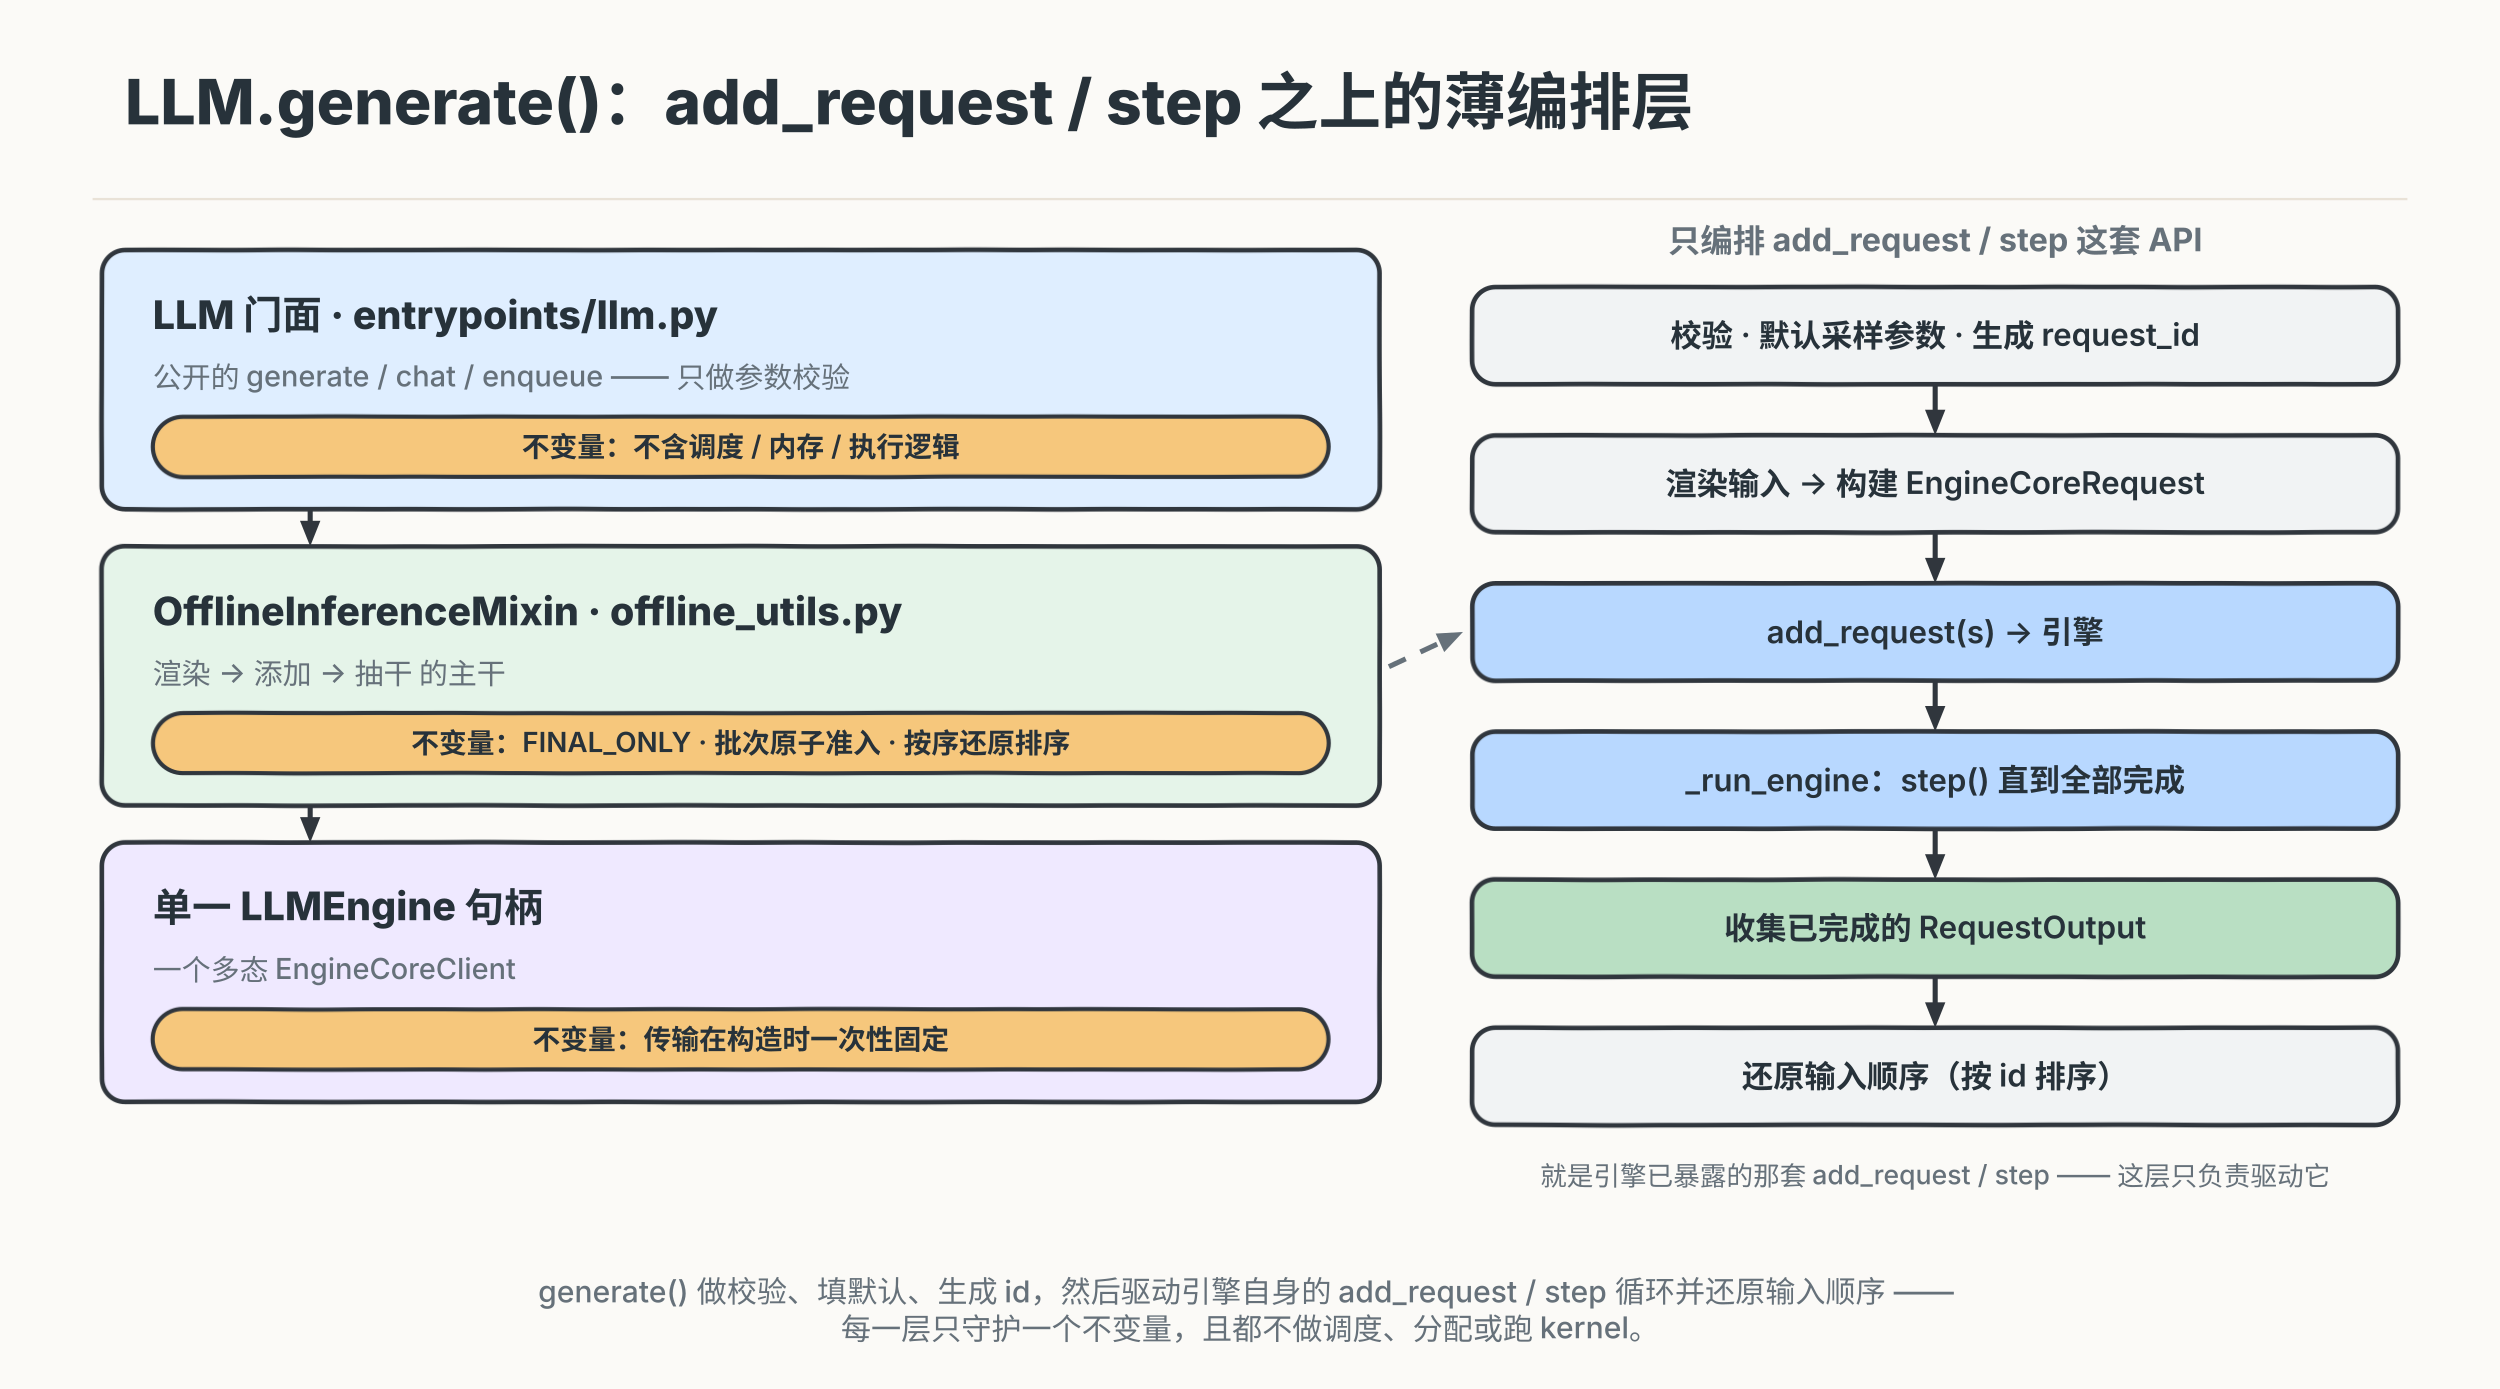
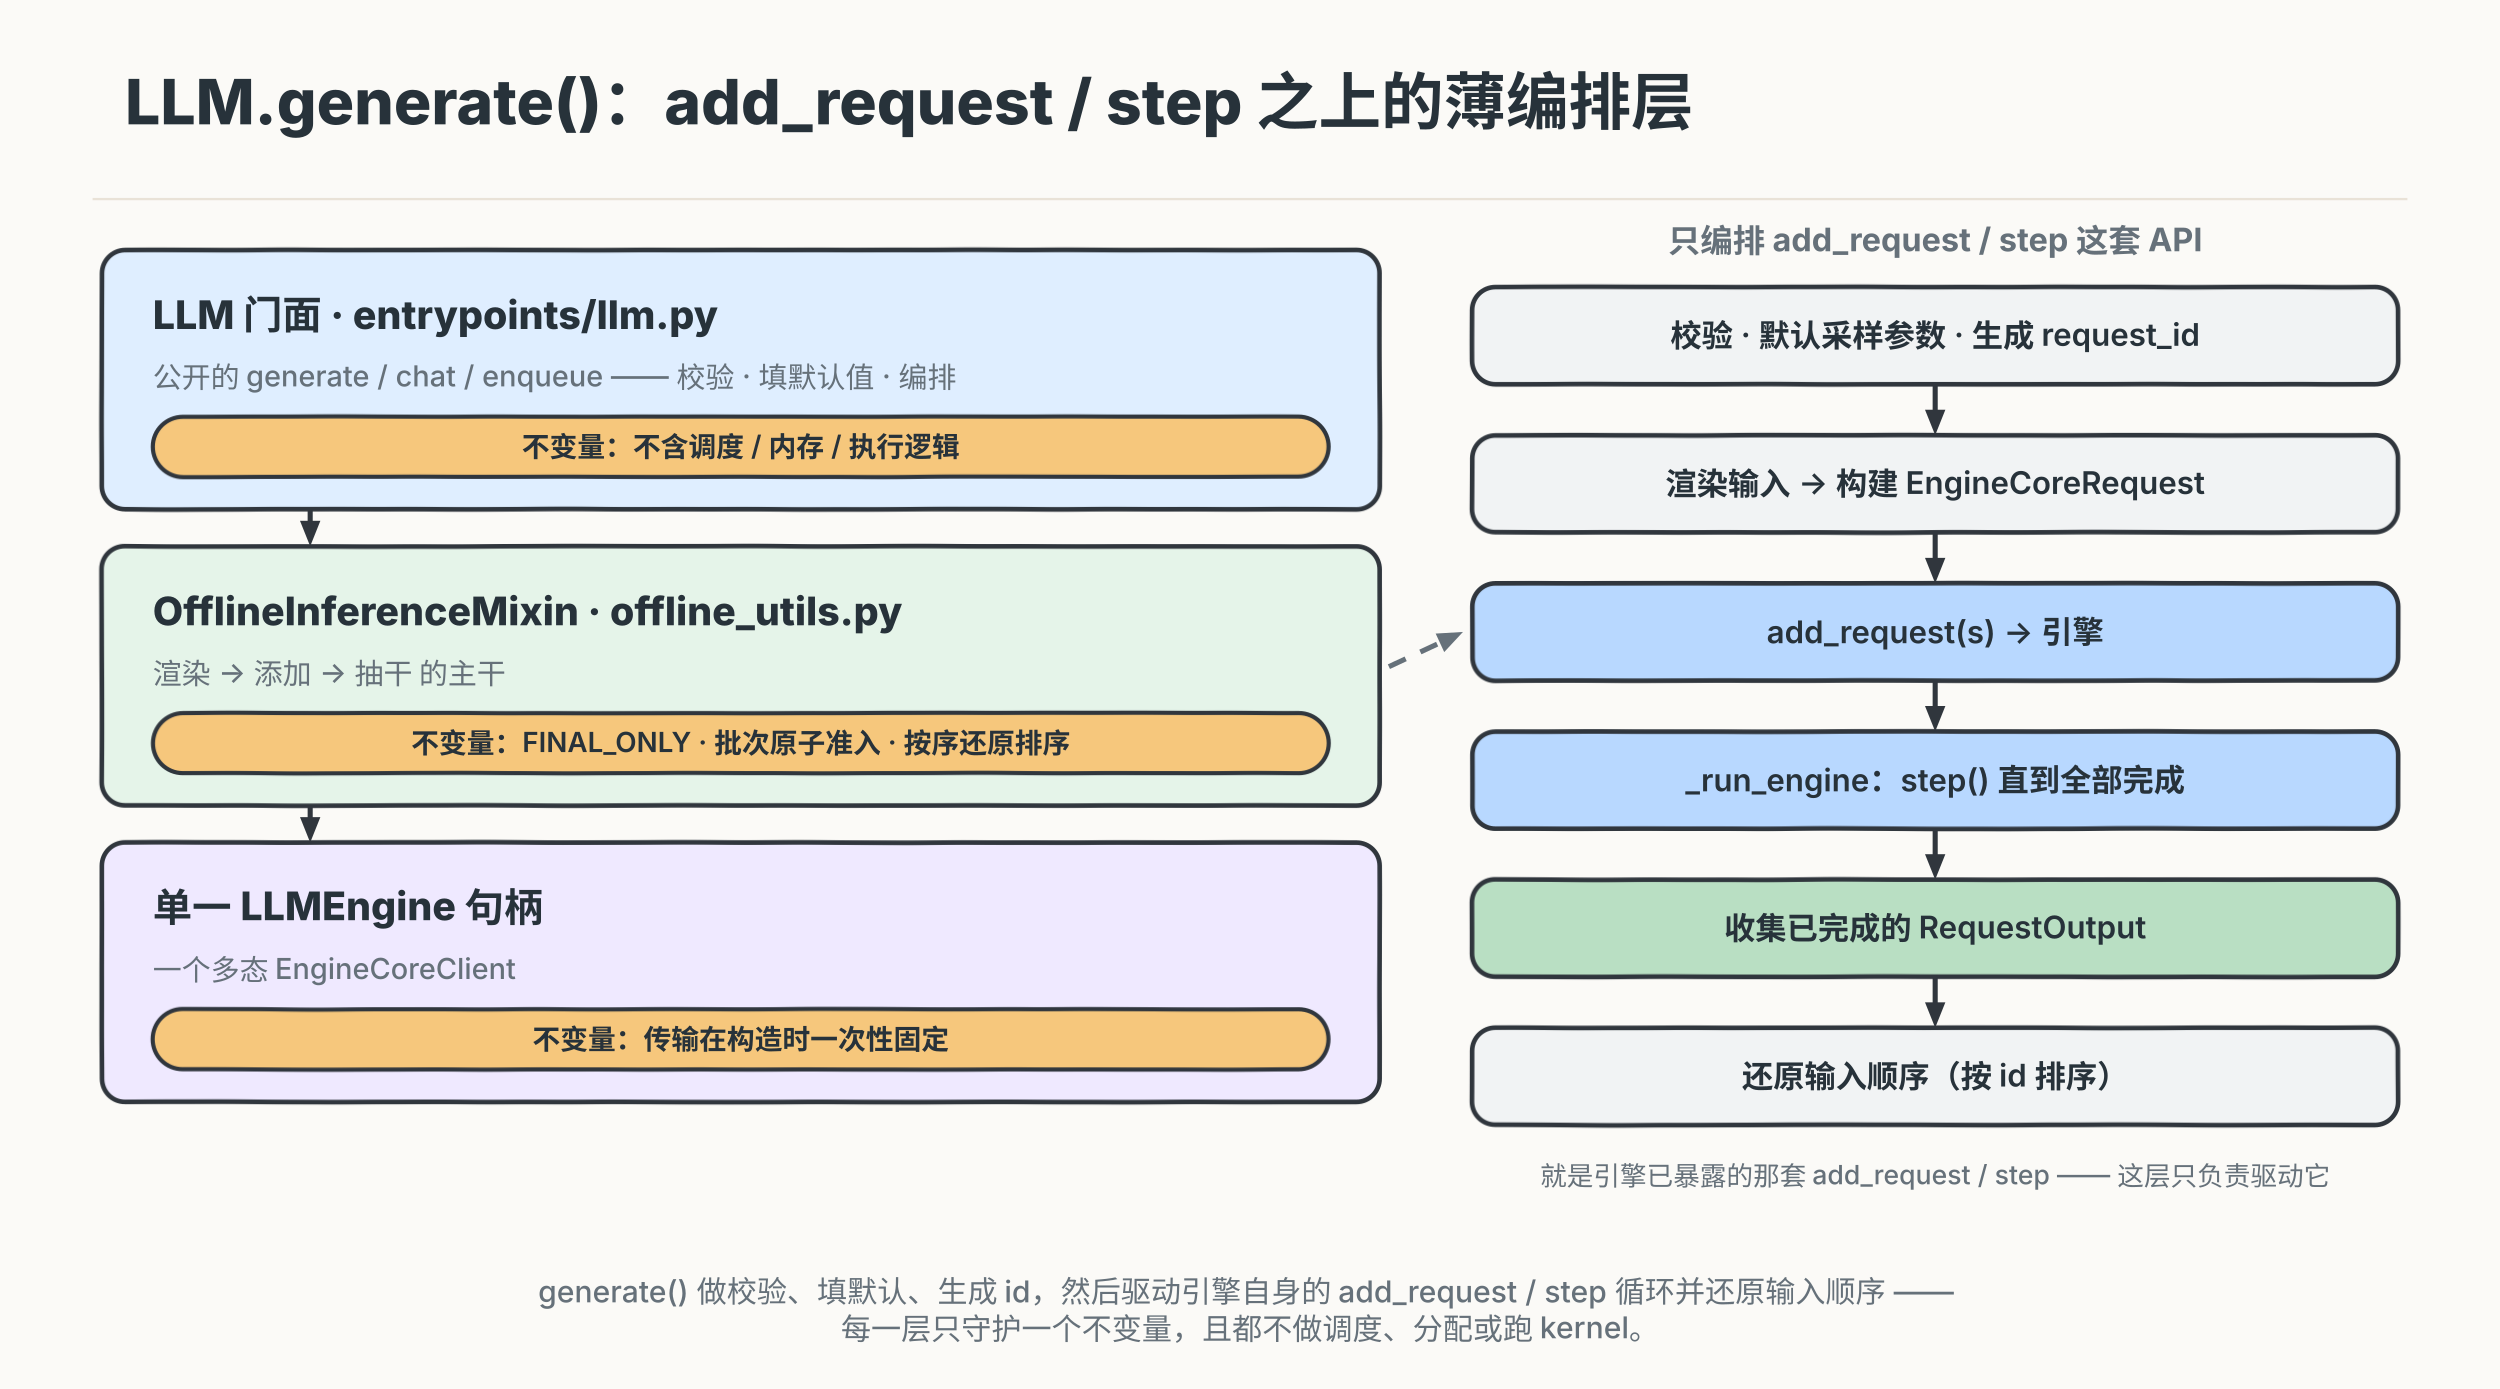
<svg xmlns="http://www.w3.org/2000/svg" width="1080" height="600" viewBox="0 0 1080 600" role="img" aria-label="LLM.generate()：add_request / step 之上的薄编排层">
  <defs>
    <filter id="roughen">
      <feTurbulence type="fractalNoise" baseFrequency="0.018" numOctaves="2" seed="7" result="noise" />
      <feDisplacementMap in="SourceGraphic" in2="noise" scale="0.55" />
    </filter>
    <marker id="arrow" viewBox="0 0 12 12" refX="9.2" refY="6" markerUnits="userSpaceOnUse" markerWidth="12" markerHeight="12" orient="auto-start-reverse">
      <path d="M 1.5 2 L 11 6 L 1.5 10 z" fill="#30363d" />
    </marker>
    <style>
    text { font-family: Inter, -apple-system, BlinkMacSystemFont, "Segoe UI", "PingFang SC", "Noto Sans CJK SC", Arial, sans-serif; }
    .rough { filter: url(#roughen); }
  </style>
  </defs>
  <rect width="1080" height="600" fill="#fbfaf7" />
  <path d="M 40 86 H 1040" stroke="#e9e2d7" stroke-width="1" />
  <text x="54" y="53.72" text-anchor="start" font-size="27" font-weight="800" fill="#27323a">
    <tspan x="54" dy="0">LLM.generate()：add_request / step 之上的薄编排层</tspan>
  </text>
  <rect class="rough" x="44" y="108" width="552" height="112" rx="10" fill="#dfeeff" stroke="#30363d" stroke-width="2" />
  <text x="66" y="142.12" text-anchor="start" font-size="17" font-weight="800" fill="#27323a">
    <tspan x="66" dy="0">LLM 门面  ·  entrypoints/llm.py</tspan>
  </text>
  <text x="66" y="167.5" text-anchor="start" font-size="12.5" font-weight="500" fill="#66717a">
-     <tspan x="66" dy="0">公开的 generate / chat / enqueue —— 只做参数校验</tspan>
+     <tspan x="66" dy="0">公开的 generate / chat / enqueue —— 校验 · 填默认值 · 编排</tspan>
  </text>
  <rect class="rough" x="66" y="180" width="508" height="26" rx="13" fill="#f6c77c" stroke="#30363d" stroke-width="1.8" />
  <text x="320" y="197.32" text-anchor="middle" font-size="12" font-weight="600" fill="#27323a">
    <tspan x="320" dy="0">不变量：不含调度 / 内存 / 执行逻辑</tspan>
  </text>
  <path d="M 134 220 L 134.0 229.0" fill="none" stroke="#30363d" stroke-width="2.2" />
  <path d="M 134 236 L 129.6 225.0 L 138.4 225.0 z" fill="#30363d" />
  <rect class="rough" x="44" y="236" width="552" height="112" rx="10" fill="#e5f4e9" stroke="#30363d" stroke-width="2" />
  <text x="66" y="270.12" text-anchor="start" font-size="17" font-weight="800" fill="#27323a">
    <tspan x="66" dy="0">OfflineInferenceMixin  ·  offline_utils.py</tspan>
  </text>
  <text x="66" y="295.5" text-anchor="start" font-size="12.5" font-weight="500" fill="#66717a">
    <tspan x="66" dy="0">渲染 → 添加 → 抽干 的主干</tspan>
  </text>
  <rect class="rough" x="66" y="308" width="508" height="26" rx="13" fill="#f6c77c" stroke="#30363d" stroke-width="1.8" />
  <text x="320" y="325.32" text-anchor="middle" font-size="12" font-weight="600" fill="#27323a">
    <tspan x="320" dy="0">不变量：FINAL_ONLY · 批次原子准入 · 按序还原排序</tspan>
  </text>
  <path d="M 134 348 L 134.0 357.0" fill="none" stroke="#30363d" stroke-width="2.2" />
  <path d="M 134 364 L 129.6 353.0 L 138.4 353.0 z" fill="#30363d" />
  <rect class="rough" x="44" y="364" width="552" height="112" rx="10" fill="#efe9ff" stroke="#30363d" stroke-width="2" />
  <text x="66" y="398.12" text-anchor="start" font-size="17" font-weight="800" fill="#27323a">
    <tspan x="66" dy="0">单一 LLMEngine 句柄</tspan>
  </text>
  <text x="66" y="423.5" text-anchor="start" font-size="12.5" font-weight="500" fill="#66717a">
    <tspan x="66" dy="0">一个多态 EngineCoreClient</tspan>
  </text>
  <rect class="rough" x="66" y="436" width="508" height="26" rx="13" fill="#f6c77c" stroke="#30363d" stroke-width="1.8" />
  <text x="320" y="453.32" text-anchor="middle" font-size="12" font-weight="600" fill="#27323a">
    <tspan x="320" dy="0">不变量：传输在构造时一次性固定</tspan>
  </text>
  <text x="836" y="109.04" text-anchor="middle" font-size="14" font-weight="700" fill="#66717a">
    <tspan x="836" dy="0">只编排 add_request / step 这套 API</tspan>
  </text>
  <rect class="rough" x="636" y="124" width="400" height="42" rx="10" fill="#f1f3f4" stroke="#30363d" stroke-width="2" />
  <text x="836" y="149.86" text-anchor="middle" font-size="13.5" font-weight="600" fill="#27323a">
    <tspan x="836" dy="0">校验 · 默认采样参数 · 生成 request_id</tspan>
  </text>
  <path d="M 836 166 L 836.0 181.0" fill="none" stroke="#30363d" stroke-width="2.2" />
  <path d="M 836 188 L 831.6 177.0 L 840.4 177.0 z" fill="#30363d" />
  <rect class="rough" x="636" y="188" width="400" height="42" rx="10" fill="#f1f3f4" stroke="#30363d" stroke-width="2" />
  <text x="836" y="213.86" text-anchor="middle" font-size="13.5" font-weight="600" fill="#27323a">
    <tspan x="836" dy="0">渲染输入 → 构建 EngineCoreRequest</tspan>
  </text>
  <path d="M 836 230 L 836.0 245.0" fill="none" stroke="#30363d" stroke-width="2.2" />
  <path d="M 836 252 L 831.6 241.0 L 840.4 241.0 z" fill="#30363d" />
  <rect class="rough" x="636" y="252" width="400" height="42" rx="10" fill="#b8d8ff" stroke="#30363d" stroke-width="2" />
  <text x="836" y="277.86" text-anchor="middle" font-size="13.5" font-weight="600" fill="#27323a">
    <tspan x="836" dy="0">add_request(s) → 引擎</tspan>
  </text>
  <path d="M 836 294 L 836.0 309.0" fill="none" stroke="#30363d" stroke-width="2.2" />
  <path d="M 836 316 L 831.6 305.0 L 840.4 305.0 z" fill="#30363d" />
  <rect class="rough" x="636" y="316" width="400" height="42" rx="10" fill="#b8d8ff" stroke="#30363d" stroke-width="2" />
  <text x="836" y="341.86" text-anchor="middle" font-size="13.5" font-weight="600" fill="#27323a">
    <tspan x="836" dy="0">_run_engine：step() 直到全部完成</tspan>
  </text>
  <path d="M 836 358 L 836.0 373.0" fill="none" stroke="#30363d" stroke-width="2.2" />
  <path d="M 836 380 L 831.6 369.0 L 840.4 369.0 z" fill="#30363d" />
  <rect class="rough" x="636" y="380" width="400" height="42" rx="10" fill="#b9dfc3" stroke="#30363d" stroke-width="2" />
  <text x="836" y="405.86" text-anchor="middle" font-size="13.5" font-weight="600" fill="#27323a">
    <tspan x="836" dy="0">收集已完成的 RequestOutput</tspan>
  </text>
  <path d="M 836 422 L 836.0 437.0" fill="none" stroke="#30363d" stroke-width="2.2" />
  <path d="M 836 444 L 831.6 433.0 L 840.4 433.0 z" fill="#30363d" />
  <rect class="rough" x="636" y="444" width="400" height="42" rx="10" fill="#f1f3f4" stroke="#30363d" stroke-width="2" />
  <text x="836" y="469.86" text-anchor="middle" font-size="13.5" font-weight="600" fill="#27323a">
    <tspan x="836" dy="0">还原输入顺序（按 id 排序）</tspan>
  </text>
  <path d="M 600 288 L 625.7 276.0" fill="none" stroke="#66717a" stroke-width="2.2" stroke-dasharray="8 7" />
  <path d="M 632 273 L 623.9 281.7 L 620.2 273.7 z" fill="#66717a" />
  <text x="836" y="512.14" text-anchor="middle" font-size="11.5" font-weight="500" fill="#66717a">
    <tspan x="836" dy="0">就是引擎已暴露的那套 add_request / step —— 这层只负责驱动它</tspan>
  </text>
  <text x="540" y="562.62" text-anchor="middle" font-size="13" font-weight="500" fill="#66717a">
    <tspan x="540" dy="0">generate() 做校验、填默认、生成 id，然后驱动引擎自身的 add_request / step 循环并还原输入顺序 ——</tspan>
    <tspan x="540" dy="16.12">每一层只守护一个不变量，且都不做调度、分配或跑 kernel。</tspan>
  </text>
</svg>
